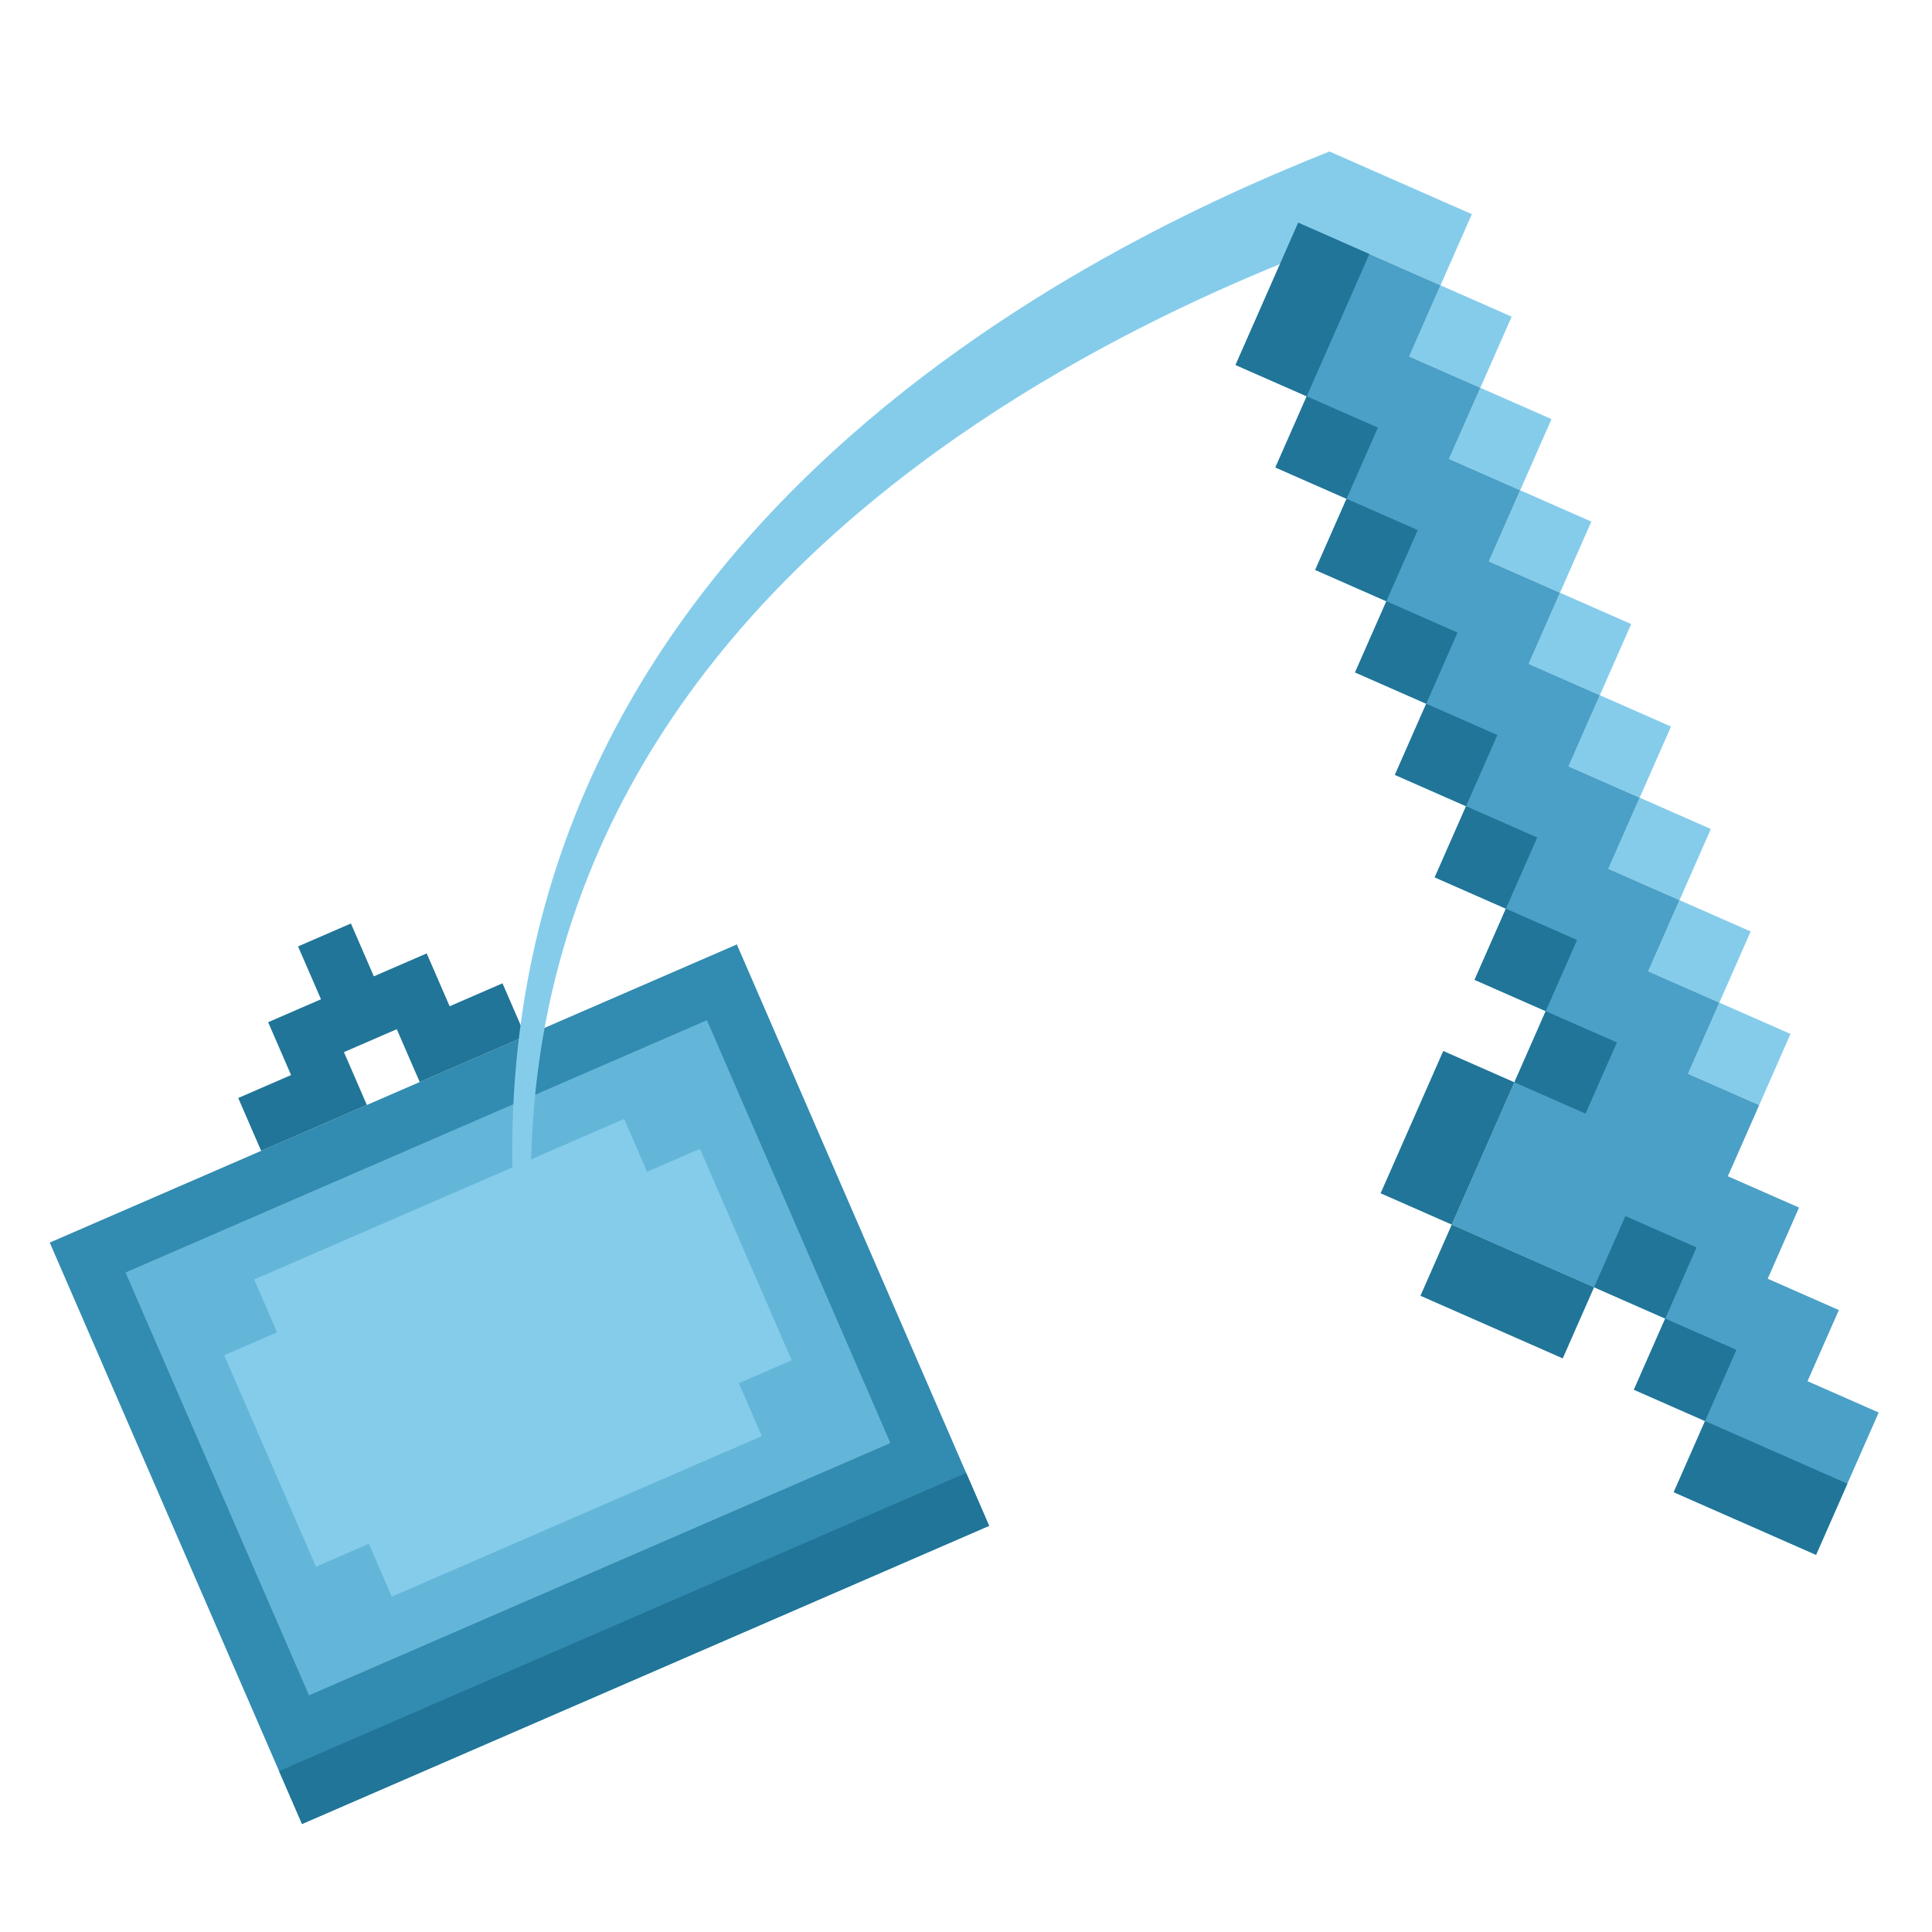
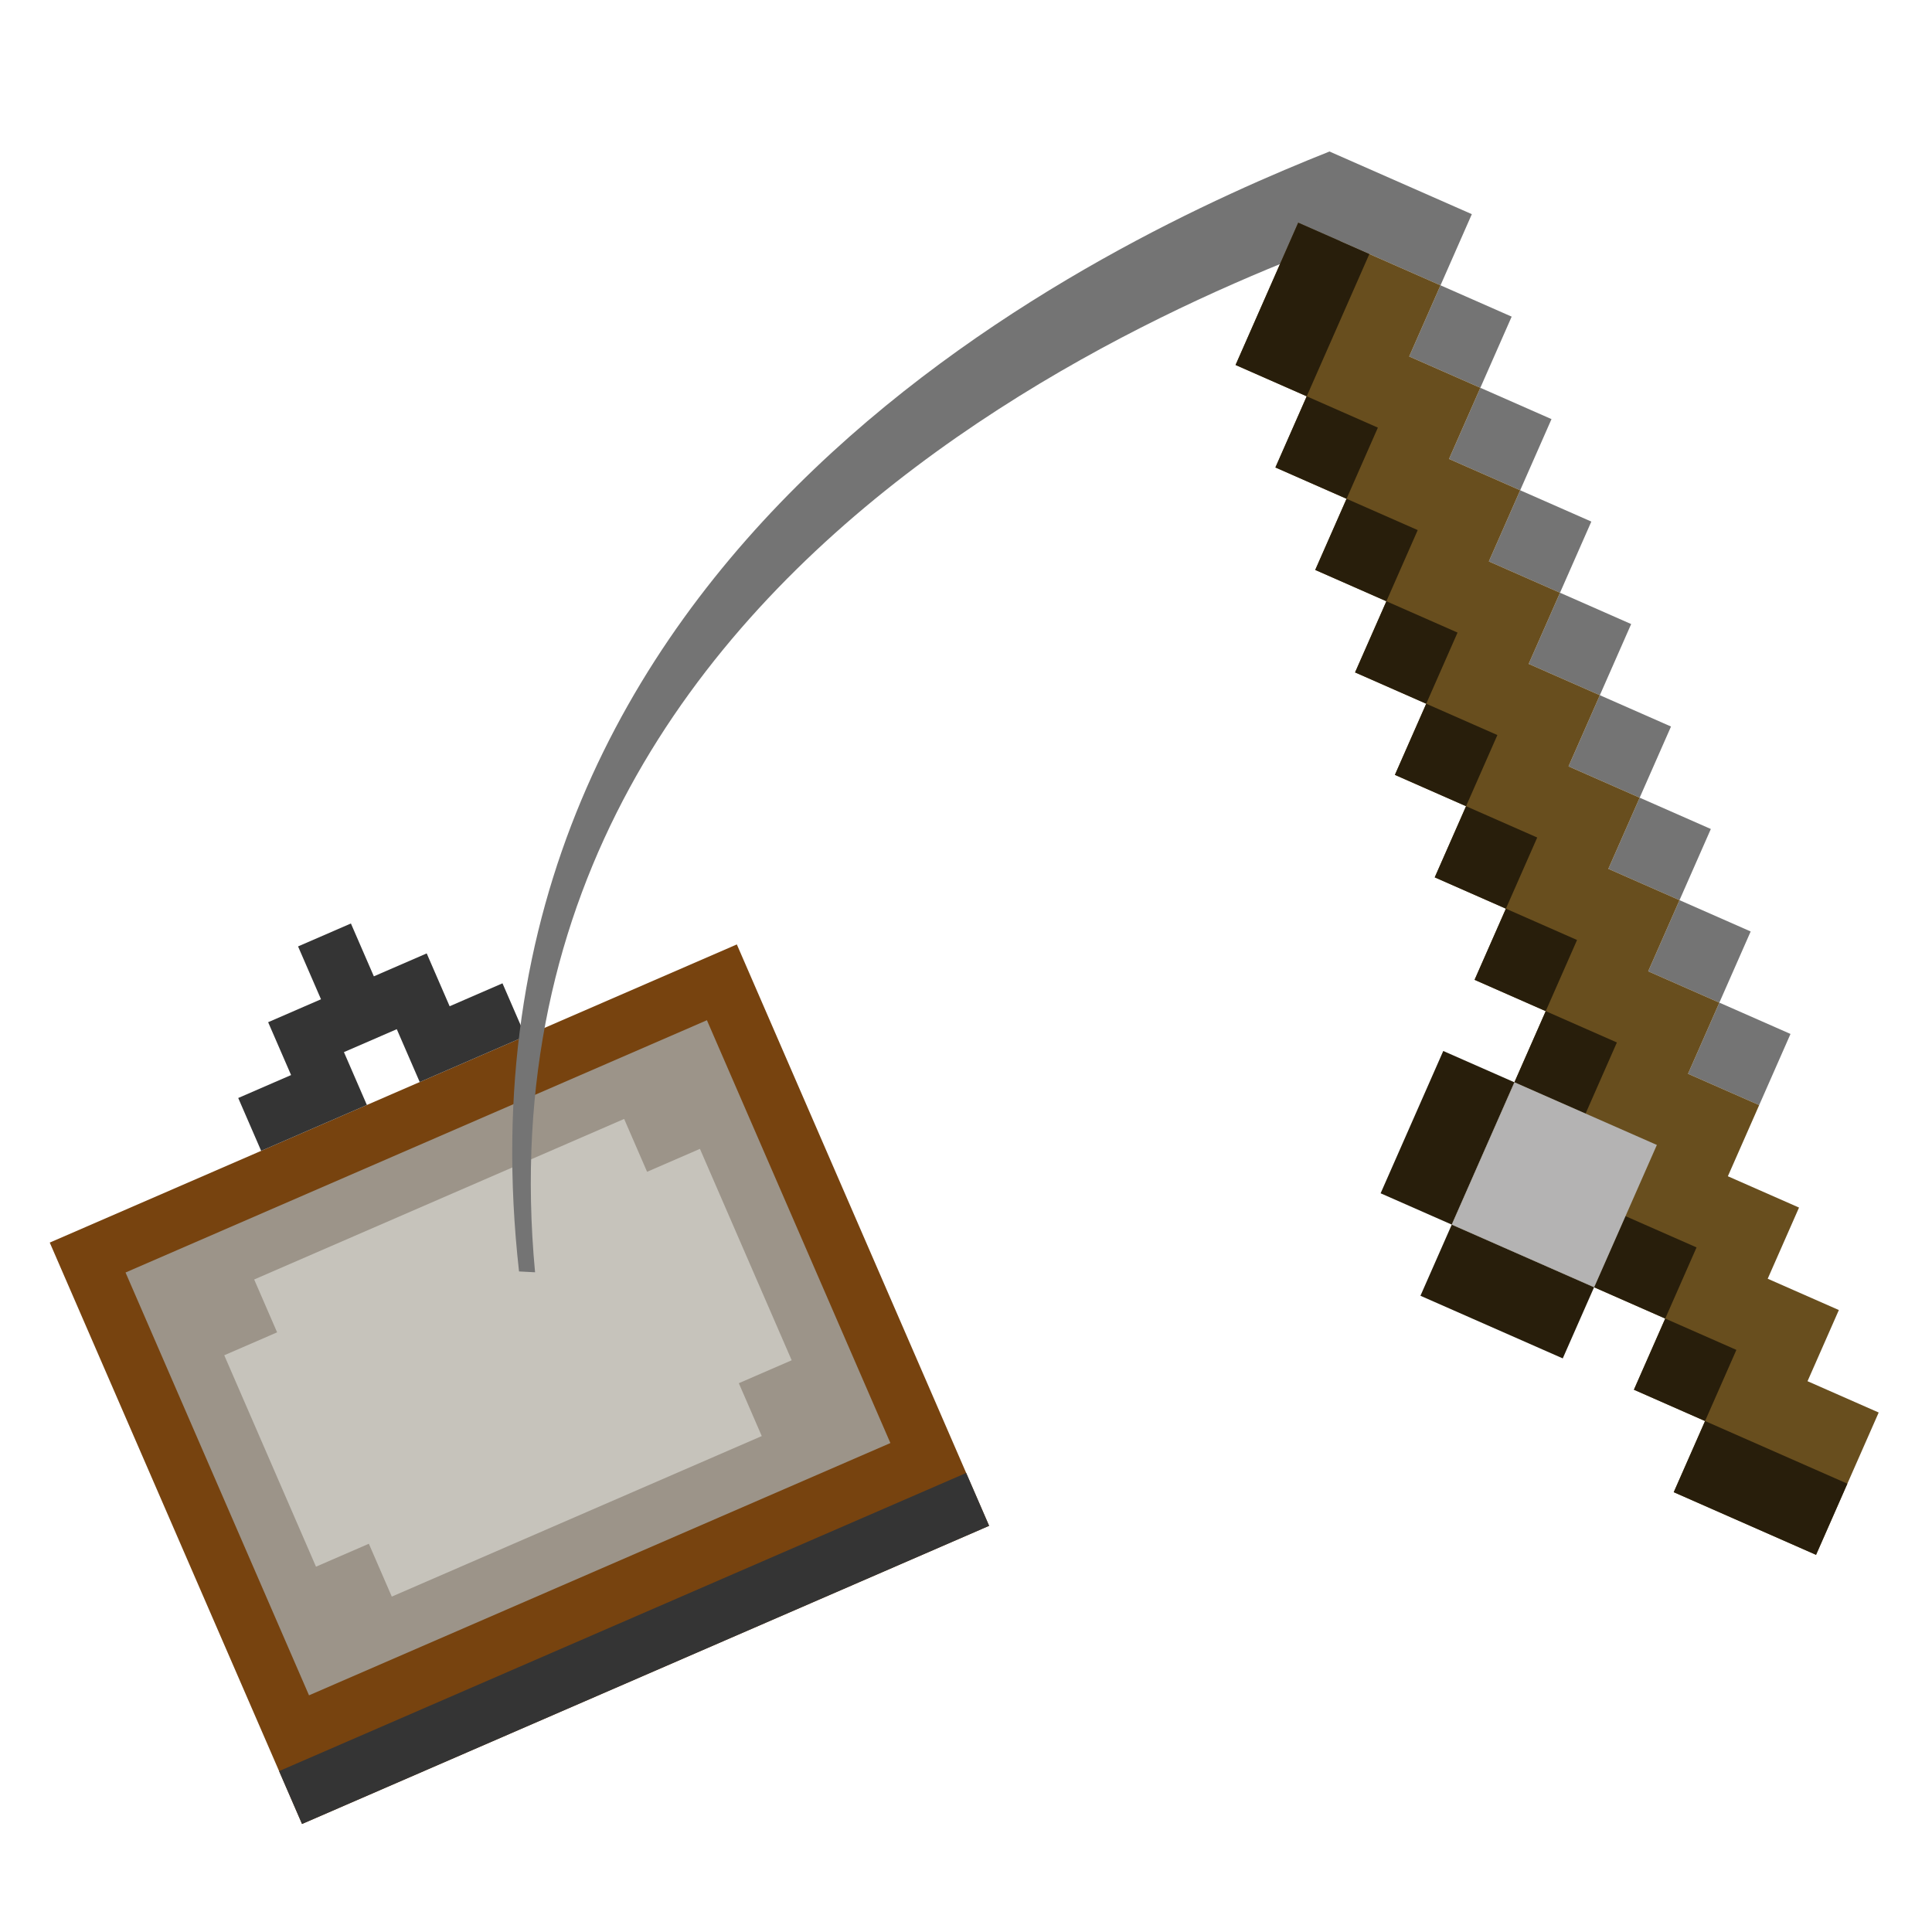
<svg xmlns="http://www.w3.org/2000/svg" width="640mm" height="640mm" viewBox="0 0 640 640" version="1.1" id="svg1" xml:space="preserve">
-   <defs id="defs1" />
+   <defs id="defs1">
+     <meshgradient id="meshgradient1" gradientUnits="userSpaceOnUse" x="0" y="0" gradientTransform="translate(-2.5756337e-5,1.0447035e-5)">
+       <meshrow id="meshrow1">
+         <meshpatch id="meshpatch1">
+           <stop path="c 213.333,0  426.667,0  640,0" style="stop-color:#328bb0;stop-opacity:1" id="stop1" />
+           <stop path="c 0,213.333  0,426.667  0,640" style="stop-color:#64b6d9;stop-opacity:1" id="stop2" />
+           <stop path="c -213.333,0  -426.667,0  -640,0" style="stop-color:#85cceb;stop-opacity:1" id="stop3" />
+           <stop path="c 0,-213.333  0,-426.667  0,-640" style="stop-color:#64b6d9;stop-opacity:1" id="stop4" />
+         </meshpatch>
+       </meshrow>
+     </meshgradient>
+   </defs>
  <rect style="display:inline;fill:#ffffff;fill-opacity:1;stroke:#64b6d9;stroke-width:0;stroke-linejoin:round;stroke-dasharray:none;stroke-opacity:0" id="rect13" width="640" height="640" x="0" y="0" />
+   <rect style="display:inline;fill:url(#meshgradient1);fill-opacity:1;stroke-width:1" id="rect140" width="640" height="640" x="0" y="-1.7763568e-15" />
  <g id="g18-7-0" transform="matrix(2.104054,0.926132,-0.926132,2.104054,355.9042,-705.7505)" style="display:inline">
    <g id="g16-4-0-3" transform="matrix(1.120246,0,0,1.120246,42.89837,-16.30914)" style="display:inline">
      <g id="g14-4-0-6" style="display:inline" transform="matrix(0.503391,-0.5439018,0.5439018,0.503391,-243.5813,265.0351)">
-         <rect style="display:inline;fill:#328bb0;fill-opacity:1;stroke:#64b6d9;stroke-width:0;stroke-linejoin:round;stroke-dasharray:none;stroke-opacity:0" id="rect14-4-5-7" width="130" height="110" x="40" y="440" />
-         <rect style="display:inline;fill:#207598;fill-opacity:1;stroke:#64b6d9;stroke-width:0;stroke-linejoin:round;stroke-dasharray:none;stroke-opacity:0" id="rect15-9-4-3-1" width="130" height="10" x="40" y="540" />
-         <rect style="display:inline;fill:#64b6d9;fill-opacity:1;stroke:#64b6d9;stroke-width:0;stroke-linejoin:round;stroke-dasharray:none;stroke-opacity:0" id="rect15-9-2-2-1-5" width="110" height="80" x="50" y="450" />
-         <path id="rect17-9-0-5" style="display:inline;fill:#85cceb;fill-opacity:1;stroke:#64b6d9;stroke-width:0;stroke-linejoin:round;stroke-dasharray:none;stroke-opacity:0" d="m 70,460 v 10 h -10 v 40 h 10 v 10 h 70 v -10 h 10 v -40 h -10 v -10 z" />
-         <path id="rect15-3-6-4" style="display:inline;fill:#207598;fill-opacity:1;stroke:#64b6d9;stroke-width:0;stroke-linejoin:round;stroke-dasharray:none;stroke-opacity:0" d="m 100,410 v 10 h -10 v 10 H 80 v 10 H 100 v -10 H 110 v 10 h 10 10 v -10 h -10 V 420 H 110 v -10 z" />
+         <rect style="display:inline;fill:#77430f;fill-opacity:1;stroke:#64b6d9;stroke-width:0;stroke-linejoin:round;stroke-dasharray:none;stroke-opacity:0" id="rect14-4-5-7" width="130" height="110" x="40" y="440" />
+         <rect style="display:inline;fill:#343434;fill-opacity:1;stroke:#64b6d9;stroke-width:0;stroke-linejoin:round;stroke-dasharray:none;stroke-opacity:0" id="rect15-9-4-3-1" width="130" height="10" x="40" y="540" />
+         <rect style="display:inline;fill:#9c9489;fill-opacity:1;stroke:#64b6d9;stroke-width:0;stroke-linejoin:round;stroke-dasharray:none;stroke-opacity:0" id="rect15-9-2-2-1-5" width="110" height="80" x="50" y="450" />
+         <path id="rect17-9-0-5" style="display:inline;fill:#c6c3bb;fill-opacity:1;stroke:#64b6d9;stroke-width:0;stroke-linejoin:round;stroke-dasharray:none;stroke-opacity:0" d="m 70,460 v 10 h -10 v 40 h 10 v 10 h 70 v -10 h 10 v -40 h -10 v -10 z" />
+         <path id="rect15-3-6-4" style="display:inline;fill:#343434;fill-opacity:1;stroke:#64b6d9;stroke-width:0;stroke-linejoin:round;stroke-dasharray:none;stroke-opacity:0" d="m 100,410 v 10 h -10 v 10 H 80 v 10 H 100 v -10 H 110 v 10 h 10 10 v -10 h -10 V 420 H 110 v -10 z" />
      </g>
      <g id="layer3-5-0-7-0" style="display:inline" transform="translate(-347.8984,-26.43876)">
-         <path class="st1" d="m 422.445,469.556 c -48.232,-86.594 39.805,-161.753 49.884,-171.16 l -14.453,-1.94 c -20.584,20.922 -84.846,92.101 -37.362,173.833 z" id="path43" style="display:inline;fill:#85cceb;fill-opacity:1;stroke-width:0.813" transform="translate(-5.7459085e-6)" />
-         <path id="rect12-3-9-7-5-2" style="display:inline;fill:#85cceb;fill-opacity:1;stroke:#64b6d9;stroke-width:0;stroke-linejoin:round;stroke-dasharray:none;stroke-opacity:0" d="m 320,90 v 10 h 20 v -10 z m 20,10 V 110 h 10 v -10 z M 350,110 v 10 h 10 V 110 Z m 10,10 v 10 h 10 v -10 z m 10,10 v 10 h 10 v -10 z m 10,10 v 10 h 10 v -10 z m 10,10 v 10 h 10 v -10 z m 10,10 v 10 h 10 v -10 z m 10,10 v 10 h 10 v -10 z" transform="translate(137.8984,206.4386)" />
-         <path id="rect11-1-2-8-0" style="display:inline;fill:#4aa0c7;fill-opacity:1;stroke:#64b6d9;stroke-width:0;stroke-linejoin:round;stroke-dasharray:none;stroke-opacity:0" d="m 320,100 v 20 h 10 v 10 h 10 v 10 h 10 v 10 h 10 v 10 h 10 v 10 h 10 v 10 h 10 v 10 20 h 21 9 v 10 h 10 v 10 h 20 V 210 h -10 v -10 h -10 v -10 h -10 v -10 h -10 v -10 h -10 v -10 h -10 v -10 h -10 v -10 h -10 v -10 h -10 v -10 H 350 V 110 h -10 v -10 z" transform="translate(137.8984,206.4386)" />
-         <path id="rect12-2-0-2-4" style="display:inline;fill:#207598;fill-opacity:1;stroke:#64b6d9;stroke-width:0;stroke-linejoin:round;stroke-dasharray:none;stroke-opacity:0" d="m 457.899,306.439 v 20 h 10 v -20 z m 10,20 v 10 h 10 v -10 z m 10,10 v 10 h 10 v -10 z m 10,10 v 10 h 10 v -10 z m 10,10 v 10 h 10 v -10 z m 10,10 v 10 h 10 v -10 z m 10,10 v 10 h 10 v -10 z m 10,10 v 10 h 10 v -10 z m 0,10 h -10 v 20 h 10 z m 0,20 v 10 h 20 v -10 z m 20,0 h 10 v -10 h -10 z m 10,0 v 10 h 10 v -10 z m 10,10 v 10 h 20 v -10 z" transform="translate(1.1041667e-5)" />
+         <path class="st1" d="m 422.445,469.556 c -48.232,-86.594 39.805,-161.753 49.884,-171.16 l -14.453,-1.94 c -20.584,20.922 -84.846,92.101 -37.362,173.833 z" id="path43" style="display:inline;fill:#747474;fill-opacity:1;stroke-width:0.813" transform="translate(-5.7459085e-6)" />
+         <path id="rect12-3-9-7-5-2" style="display:inline;fill:#747474;fill-opacity:1;stroke:#64b6d9;stroke-width:0;stroke-linejoin:round;stroke-dasharray:none;stroke-opacity:0" d="m 320,90 v 10 h 20 v -10 z m 20,10 V 110 h 10 v -10 z M 350,110 v 10 h 10 V 110 Z m 10,10 v 10 h 10 v -10 z m 10,10 v 10 h 10 v -10 z m 10,10 v 10 h 10 v -10 z m 10,10 v 10 h 10 v -10 z m 10,10 v 10 h 10 v -10 z m 10,10 v 10 h 10 v -10 z" transform="translate(137.8984,206.4386)" />
+         <path id="rect11-1-2-8-0" style="display:inline;fill:#684e1e;fill-opacity:1;stroke:#64b6d9;stroke-width:0;stroke-linejoin:round;stroke-dasharray:none;stroke-opacity:0" d="m 320,100 v 20 h 10 v 10 h 10 v 10 h 10 v 10 h 10 v 10 h 10 v 10 h 10 v 10 h 10 v 10 20 h 21 9 v 10 h 10 v 10 h 20 V 210 h -10 v -10 h -10 v -10 h -10 v -10 h -10 v -10 h -10 v -10 h -10 v -10 h -10 v -10 h -10 v -10 h -10 v -10 H 350 V 110 h -10 v -10 z" transform="translate(137.8984,206.4386)" />
+         <path id="rect12-2-0-2-4" style="display:inline;fill:#281e0b;fill-opacity:1;stroke:#64b6d9;stroke-width:0;stroke-linejoin:round;stroke-dasharray:none;stroke-opacity:0" d="m 457.899,306.439 v 20 h 10 v -20 z m 10,20 v 10 h 10 v -10 z m 10,10 v 10 h 10 v -10 z m 10,10 v 10 h 10 v -10 z m 10,10 v 10 h 10 v -10 z m 10,10 v 10 h 10 v -10 z m 10,10 v 10 h 10 v -10 z m 10,10 v 10 h 10 v -10 z m 0,10 h -10 v 20 h 10 z m 0,20 v 10 h 20 v -10 z m 20,0 h 10 v -10 h -10 z m 10,0 v 10 h 10 v -10 z m 10,10 v 10 h 20 v -10 z" transform="translate(1.1041667e-5)" />
+         <rect style="fill:#b4b3b3;fill-opacity:1;stroke-width:0;stroke-linejoin:round;stroke-opacity:0" id="rect1" width="51.528" height="51.512" x="603.646" y="126.069" transform="matrix(0.3883056,-2.8635377e-5,-9.0163378e-5,0.3883056,293.5203,347.4971)" />
      </g>
    </g>
  </g>
</svg>
